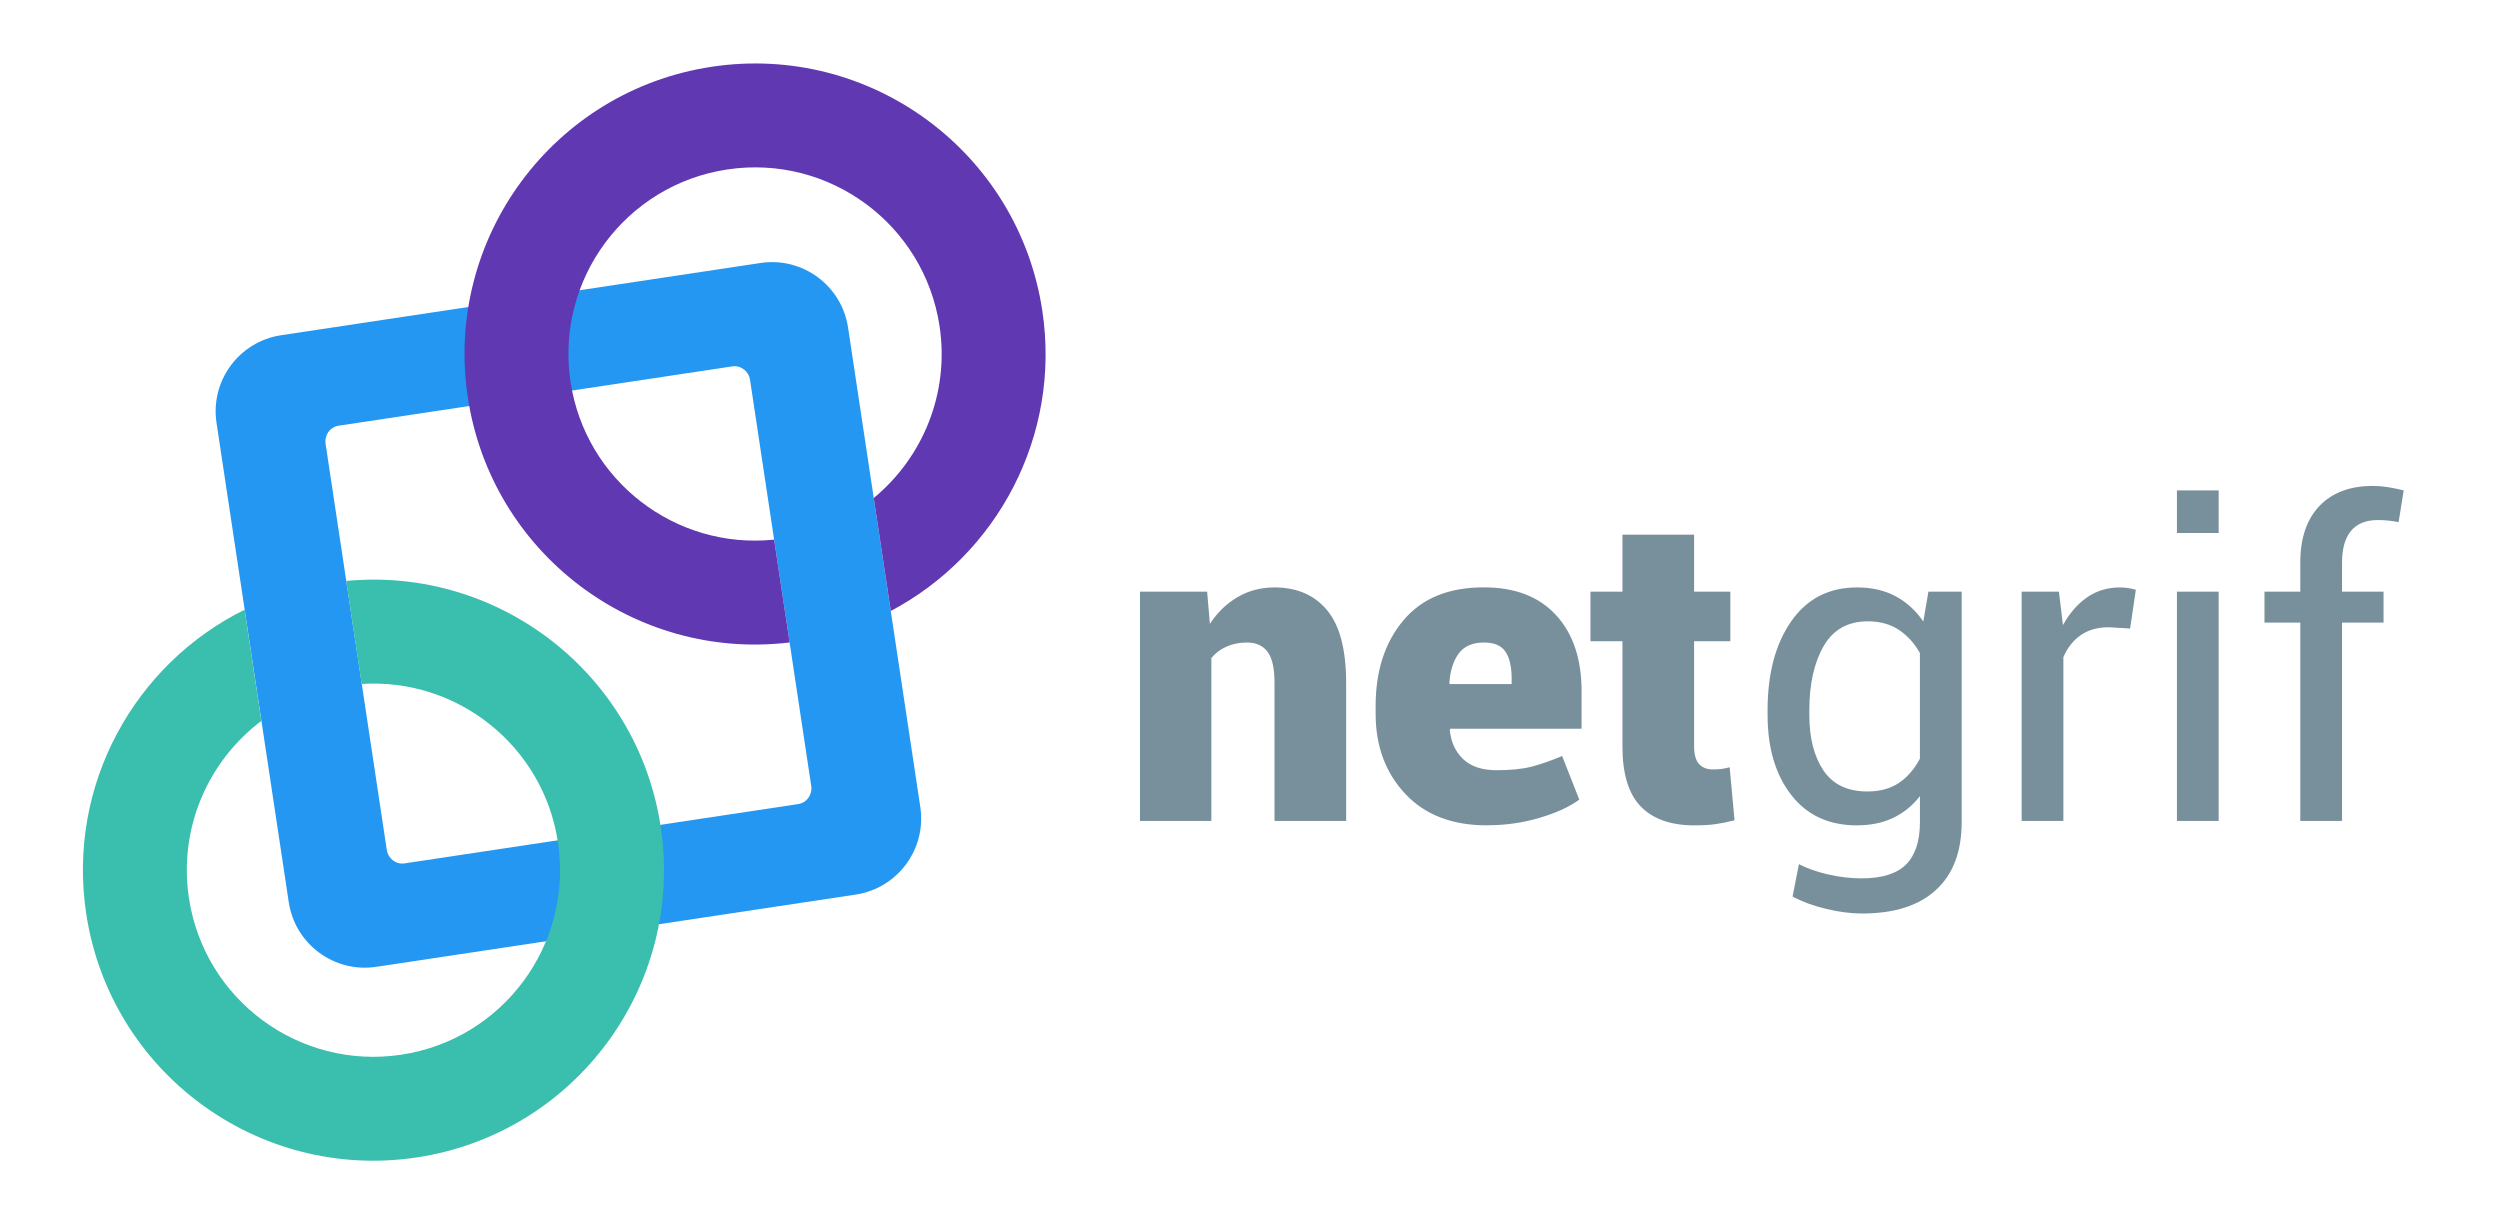
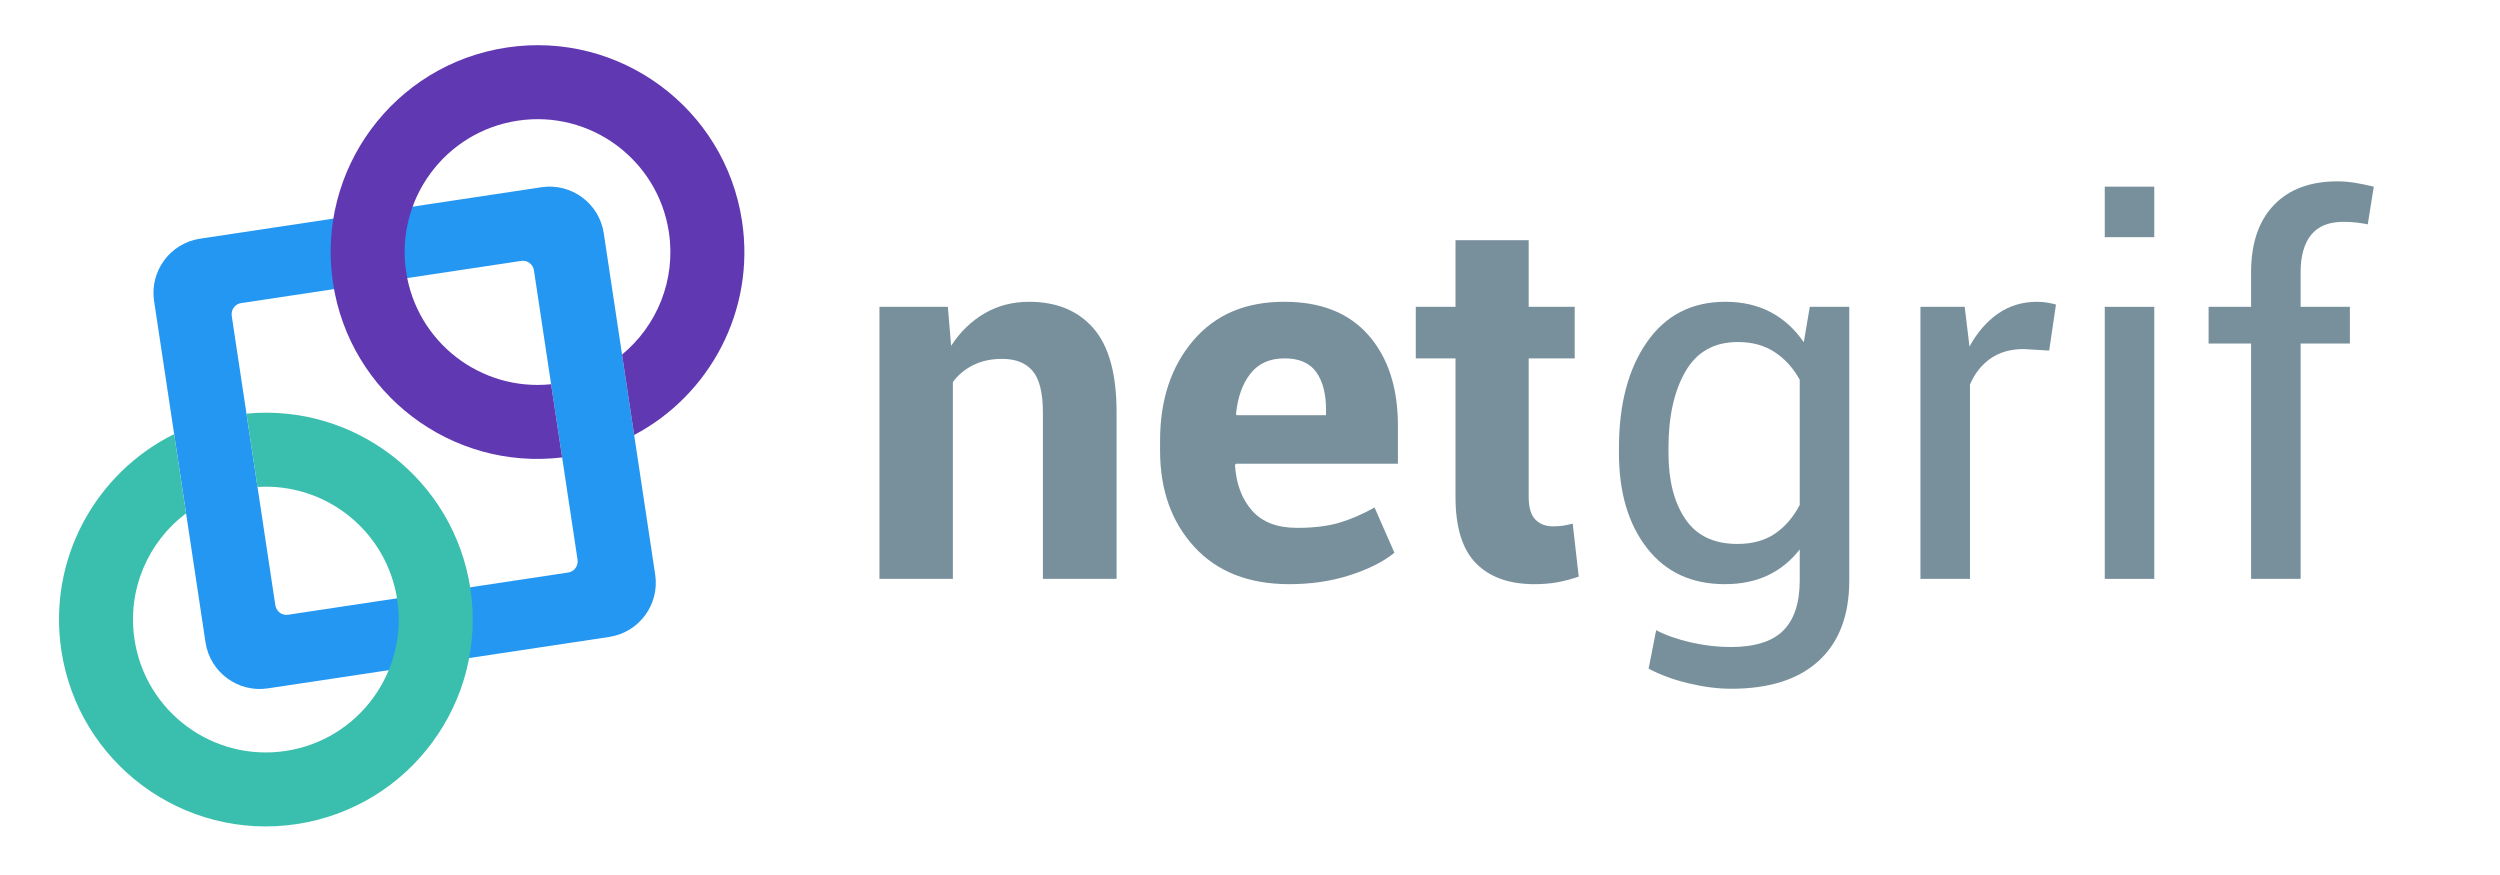
- <svg xmlns="http://www.w3.org/2000/svg" width="114" height="56" viewBox="0 0 114 56">
-   <path fill="#2497f2" fill-rule="evenodd" d="M41.966 36.8c.289 1.916-1.031 3.704-2.947 3.993l-21.86 3.294c-1.917.289-3.703-1.032-3.992-2.948L9.873 19.279c-.289-1.917 1.031-3.704 2.947-3.993l21.86-3.294c1.916-.289 3.704 1.031 3.992 2.947zm-7.764-19.477c-.06-.398-.422-.674-.809-.616l-17.955 2.705c-.387.058-.651.428-.591.827l2.79 18.516c.06.398.421.674.808.616l17.955-2.706c.387-.058.652-.428.592-.826z" clip-rule="evenodd" />
-   <path fill="#3abead" fill-rule="evenodd" d="M15.787 26.491c6.953-.661 13.289 4.225 14.342 11.216 1.09 7.235-3.891 13.982-11.126 15.072-7.234 1.091-13.983-3.891-15.073-11.125-.88-5.841 2.198-11.366 7.224-13.851l.764 5.072c-2.417 1.819-3.785 4.872-3.303 8.073.701 4.648 5.035 7.847 9.682 7.147 4.646-.7 7.847-5.035 7.146-9.682-.663-4.402-4.588-7.505-8.95-7.225z" clip-rule="evenodd" />
-   <path fill="#6038b2" fill-rule="evenodd" d="M39.843 22.709c2.228-1.84 3.463-4.769 3.001-7.835-.701-4.646-5.035-7.846-9.682-7.146-4.647.7-7.846 5.035-7.146 9.682.68 4.514 4.79 7.662 9.284 7.197l.707 4.689c-7.082.853-13.605-4.077-14.675-11.179-1.09-7.234 3.891-13.983 11.125-15.073 7.235-1.09 13.983 3.891 15.073 11.126.862 5.719-2.07 11.133-6.91 13.69z" clip-rule="evenodd" />
-   <path fill="#78909c" d="m55.045 26.979.126 1.469c.341-.522.763-.929 1.266-1.222.502-.293 1.063-.44 1.681-.44 1.024 0 1.824.348 2.401 1.044.577.696.865 1.8.865 3.314v6.29h-3.266v-6.3c0-.664-.106-1.135-.319-1.415-.213-.28-.522-.42-.928-.42-.348 0-.66.061-.937.184-.277.122-.509.296-.696.522v7.43h-3.256V26.979zM67.801 37.636c-1.585 0-2.826-.48-3.724-1.44-.899-.96-1.348-2.174-1.348-3.643v-.367c0-1.597.424-2.899 1.271-3.904.847-1.005 2.072-1.504 3.676-1.498 1.411 0 2.504.422 3.28 1.266.776.844 1.164 2 1.164 3.469v1.71h-5.99l-.019.058c.051.547.254.99.609 1.328.355.338.863.507 1.527.507.625 0 1.145-.051 1.561-.155s.89-.268 1.425-.493l.783 1.99c-.451.329-1.056.606-1.817.831-.76.226-1.558.338-2.396.338zm-.126-8.338c-.522 0-.907.166-1.154.498-.248.332-.392.781-.43 1.348l.019.048h2.821V30.94c0-.541-.095-.95-.285-1.227-.19-.277-.514-.415-.972-.415zm9.576-4.918v2.599h1.652v2.261h-1.652v4.792c0 .374.076.642.227.807.151.164.355.246.613.246.168 0 .301-.007.401-.019.1-.013.227-.039.381-.077l.222 2.416c-.329.084-.625.143-.889.179-.264.035-.577.053-.937.053-1.076 0-1.892-.287-2.449-.86-.557-.573-.836-1.481-.836-2.725v-4.812h-1.459v-2.261h1.459v-2.599zm3.35 8.02c0-1.681.359-3.037 1.078-4.068.718-1.031 1.721-1.546 3.009-1.546.664 0 1.246.134 1.749.401.502.268.924.652 1.266 1.155l.232-1.362h1.517v10.512c0 1.34-.39 2.369-1.169 3.087-.779.718-1.903 1.077-3.372 1.077-.502 0-1.045-.069-1.628-.208-.583-.139-1.097-.327-1.542-.565l.29-1.478c.367.193.81.349 1.329.469.518.119 1.029.179 1.531.179.928 0 1.603-.211 2.025-.633.421-.422.633-1.065.633-1.928v-1.189c-.341.438-.75.77-1.227.995-.477.226-1.027.338-1.652.338-1.275 0-2.272-.462-2.99-1.387-.719-.924-1.078-2.14-1.078-3.648zm1.904.203c0 1.05.216 1.894.647 2.532s1.098.956 2.0.956c.573 0 1.053-.131 1.44-.391.387-.261.706-.63.956-1.106v-4.812c-.245-.445-.564-.797-.956-1.058s-.866-.392-1.42-.392c-.908 0-1.579.377-2.014 1.131-.435.754-.653 1.733-.653 2.937v.203zm14.628-3.942-.976-.058c-.502 0-.926.119-1.27.357-.345.238-.611.573-.797 1.005v7.469H92.187v-10.454h1.7l.184 1.527c.296-.541.662-.963 1.097-1.266.435-.303.935-.454 1.502-.454.142 0 .277.011.406.034.129.023.235.047.319.072zm4.038-4.357h-1.903v-1.942h1.903zm0 13.131h-1.903V26.979h1.903zm3.722 0v-9.044h-1.633v-1.411h1.633v-1.324c0-1.114.292-1.976.875-2.585s1.395-.913 2.439-.913c.219 0 .44.018.662.053s.468.085.739.15l-.232 1.45c-.116-.026-.256-.048-.42-.068-.164-.019-.336-.029-.517-.029-.554 0-.966.166-1.237.498-.27.332-.405.813-.405 1.444v1.324h1.893v1.411h-1.893v9.044z" />
+ <svg xmlns="http://www.w3.org/2000/svg" version="1.1" id="Layer_1" x="0px" y="0px" width="485.477px" height="169.799px" viewBox="0 0 485.477 169.799" enable-background="new 0 0 485.477 169.799" xml:space="preserve">
+   <g>
+     <path fill="#2497F2" d="M127.233,111.582c0.876,5.812-3.126,11.231-8.935,12.106l-66.284,9.987   c-5.811,0.875-11.229-3.129-12.104-8.938l-9.987-66.283c-0.875-5.812,3.125-11.23,8.935-12.106l66.284-9.987   c5.811-0.875,11.23,3.125,12.105,8.936L127.233,111.582z M103.691,52.527c-0.182-1.208-1.278-2.044-2.452-1.868l-54.442,8.203   c-1.172,0.177-1.976,1.299-1.792,2.507l8.46,56.144c0.181,1.207,1.278,2.043,2.45,1.867l54.442-8.205   c1.174-0.176,1.977-1.298,1.794-2.506L103.691,52.527z" />
+     <path fill="#3ABEAD" d="M47.859,80.323c21.082-2.005,40.294,12.812,43.488,34.007c3.306,21.937-11.799,42.396-33.734,45.701   c-21.935,3.307-42.396-11.798-45.701-33.732c-2.669-17.712,6.665-34.463,21.904-41.998l2.316,15.378   c-7.329,5.516-11.478,14.772-10.015,24.479c2.124,14.092,15.267,23.793,29.355,21.67s23.792-15.267,21.669-29.356   c-2.011-13.347-13.912-22.757-27.137-21.906L47.859,80.323z" />
+     <path fill="#6038B2" d="M120.795,68.857c6.755-5.579,10.499-14.461,9.1-23.756c-2.124-14.088-15.268-23.791-29.356-21.668   C86.448,25.556,76.747,38.701,78.87,52.79c2.062,13.688,14.522,23.232,28.148,21.823l2.143,14.216   c-21.475,2.585-41.253-12.362-44.497-33.896C61.359,32.997,76.462,12.534,98.396,9.229c21.938-3.305,42.399,11.799,45.704,33.734   c2.613,17.34-6.276,33.757-20.952,41.509L120.795,68.857z" />
+   </g>
+   <g>
+     <path fill="#78909c" d="M184.064,59.583l0.636,7.568c1.758-2.702,3.922-4.801,6.493-6.299c2.571-1.497,5.452-2.246,8.644-2.246   c5.338,0,9.505,1.717,12.5,5.151c2.994,3.435,4.492,8.862,4.492,16.284v32.374h-14.308V80.09c0-3.776-0.659-6.453-1.978-8.032   c-1.318-1.579-3.296-2.368-5.934-2.368c-2.115,0-3.979,0.399-5.591,1.196c-1.61,0.798-2.938,1.896-3.979,3.296v38.233h-14.258   V59.583H184.064z" />
+     <path fill="#78909c" d="M250.373,113.44c-7.878,0-14.03-2.418-18.457-7.252c-4.429-4.834-6.642-11.06-6.642-18.676V85.56   c0-7.911,2.148-14.388,6.445-19.434c4.297-5.045,10.205-7.552,17.725-7.52c7.097,0,12.54,2.173,16.333,6.519   c3.792,4.346,5.688,10.197,5.688,17.554v7.374h-31.494l-0.146,0.294c0.228,3.612,1.325,6.543,3.296,8.788   c1.969,2.246,4.891,3.369,8.765,3.369c3.189,0,5.899-0.326,8.13-0.978c2.229-0.65,4.532-1.645,6.909-2.979l3.857,8.789   c-2.116,1.725-4.98,3.174-8.595,4.346C258.575,112.854,254.636,113.44,250.373,113.44z M249.445,69.592   c-2.864,0-5.069,0.985-6.615,2.954c-1.547,1.97-2.482,4.582-2.809,7.837l0.099,0.244h17.383v-1.074c0-3.092-0.635-5.525-1.904-7.3   C254.328,70.479,252.277,69.592,249.445,69.592z" />
+     <path fill="#78909c" d="M296.857,46.643v12.939h8.937v10.01h-8.937v26.905c0,2.051,0.432,3.516,1.294,4.395   s1.993,1.318,3.395,1.318c0.748,0,1.398-0.041,1.952-0.123c0.554-0.08,1.188-0.219,1.904-0.414l1.172,10.303   c-1.433,0.488-2.823,0.854-4.175,1.099c-1.352,0.243-2.824,0.366-4.419,0.366c-4.916,0-8.7-1.352-11.353-4.053   c-2.653-2.701-3.979-6.981-3.979-12.842V69.592h-7.715v-10.01h7.715V46.643H296.857z" />
+     <path fill="#78909c" d="M314.386,86.976c0-8.497,1.813-15.349,5.443-20.557s8.699-7.813,15.21-7.813c3.354,0,6.3,0.676,8.839,2.026   c2.538,1.351,4.671,3.296,6.396,5.835l1.172-6.885h7.666v53.125c0,6.771-1.97,11.971-5.908,15.601   c-3.938,3.629-9.618,5.444-17.041,5.444c-2.539,0-5.281-0.351-8.228-1.051c-2.946-0.699-5.542-1.652-7.788-2.854l1.465-7.472   c1.855,0.978,4.093,1.767,6.714,2.367c2.62,0.603,5.2,0.903,7.739,0.903c4.688,0,8.097-1.065,10.229-3.198   c2.132-2.132,3.197-5.38,3.197-9.74v-6.006c-1.726,2.213-3.793,3.89-6.201,5.028c-2.408,1.14-5.191,1.709-8.35,1.709   c-6.445,0-11.483-2.336-15.112-7.008c-3.63-4.67-5.443-10.813-5.443-18.432L314.386,86.976L314.386,86.976z M324.005,88.001   c0,5.307,1.09,9.57,3.271,12.793s5.55,4.834,10.107,4.834c2.896,0,5.321-0.66,7.274-1.979c1.953-1.319,3.564-3.183,4.834-5.59   V73.743c-1.236-2.246-2.849-4.028-4.834-5.347c-1.985-1.318-4.379-1.978-7.178-1.978c-4.59,0-7.983,1.904-10.181,5.713   c-2.198,3.809-3.296,8.757-3.296,14.845v1.025H324.005z" />
+     <path fill="#78909c" d="M397.931,68.079L393,67.786c-2.539,0-4.681,0.603-6.422,1.807c-1.741,1.205-3.085,2.897-4.027,5.078v37.745   h-9.619V59.583h8.594l0.928,7.715c1.497-2.734,3.346-4.866,5.542-6.396c2.197-1.53,4.729-2.295,7.594-2.295   c0.716,0,1.398,0.057,2.051,0.171c0.649,0.114,1.188,0.236,1.611,0.366L397.931,68.079z" />
+     <path fill="#78909c" d="M418.341,46.057h-9.619v-9.814h9.619V46.057z M418.341,112.415h-9.619V59.583h9.619V112.415z" />
+     <path fill="#78909c" d="M437.14,112.415V66.711h-8.252v-7.129h8.252v-6.689c0-5.631,1.473-9.985,4.419-13.062   c2.945-3.076,7.056-4.614,12.329-4.614c1.105,0,2.222,0.09,3.345,0.269c1.123,0.179,2.368,0.432,3.735,0.757l-1.172,7.324   c-0.586-0.13-1.294-0.244-2.124-0.342s-1.701-0.146-2.612-0.146c-2.8,0-4.883,0.838-6.25,2.515c-1.367,1.677-2.051,4.11-2.051,7.3   v6.689h9.569v7.129h-9.569v45.704L437.14,112.415L437.14,112.415z" />
+   </g>
</svg>
